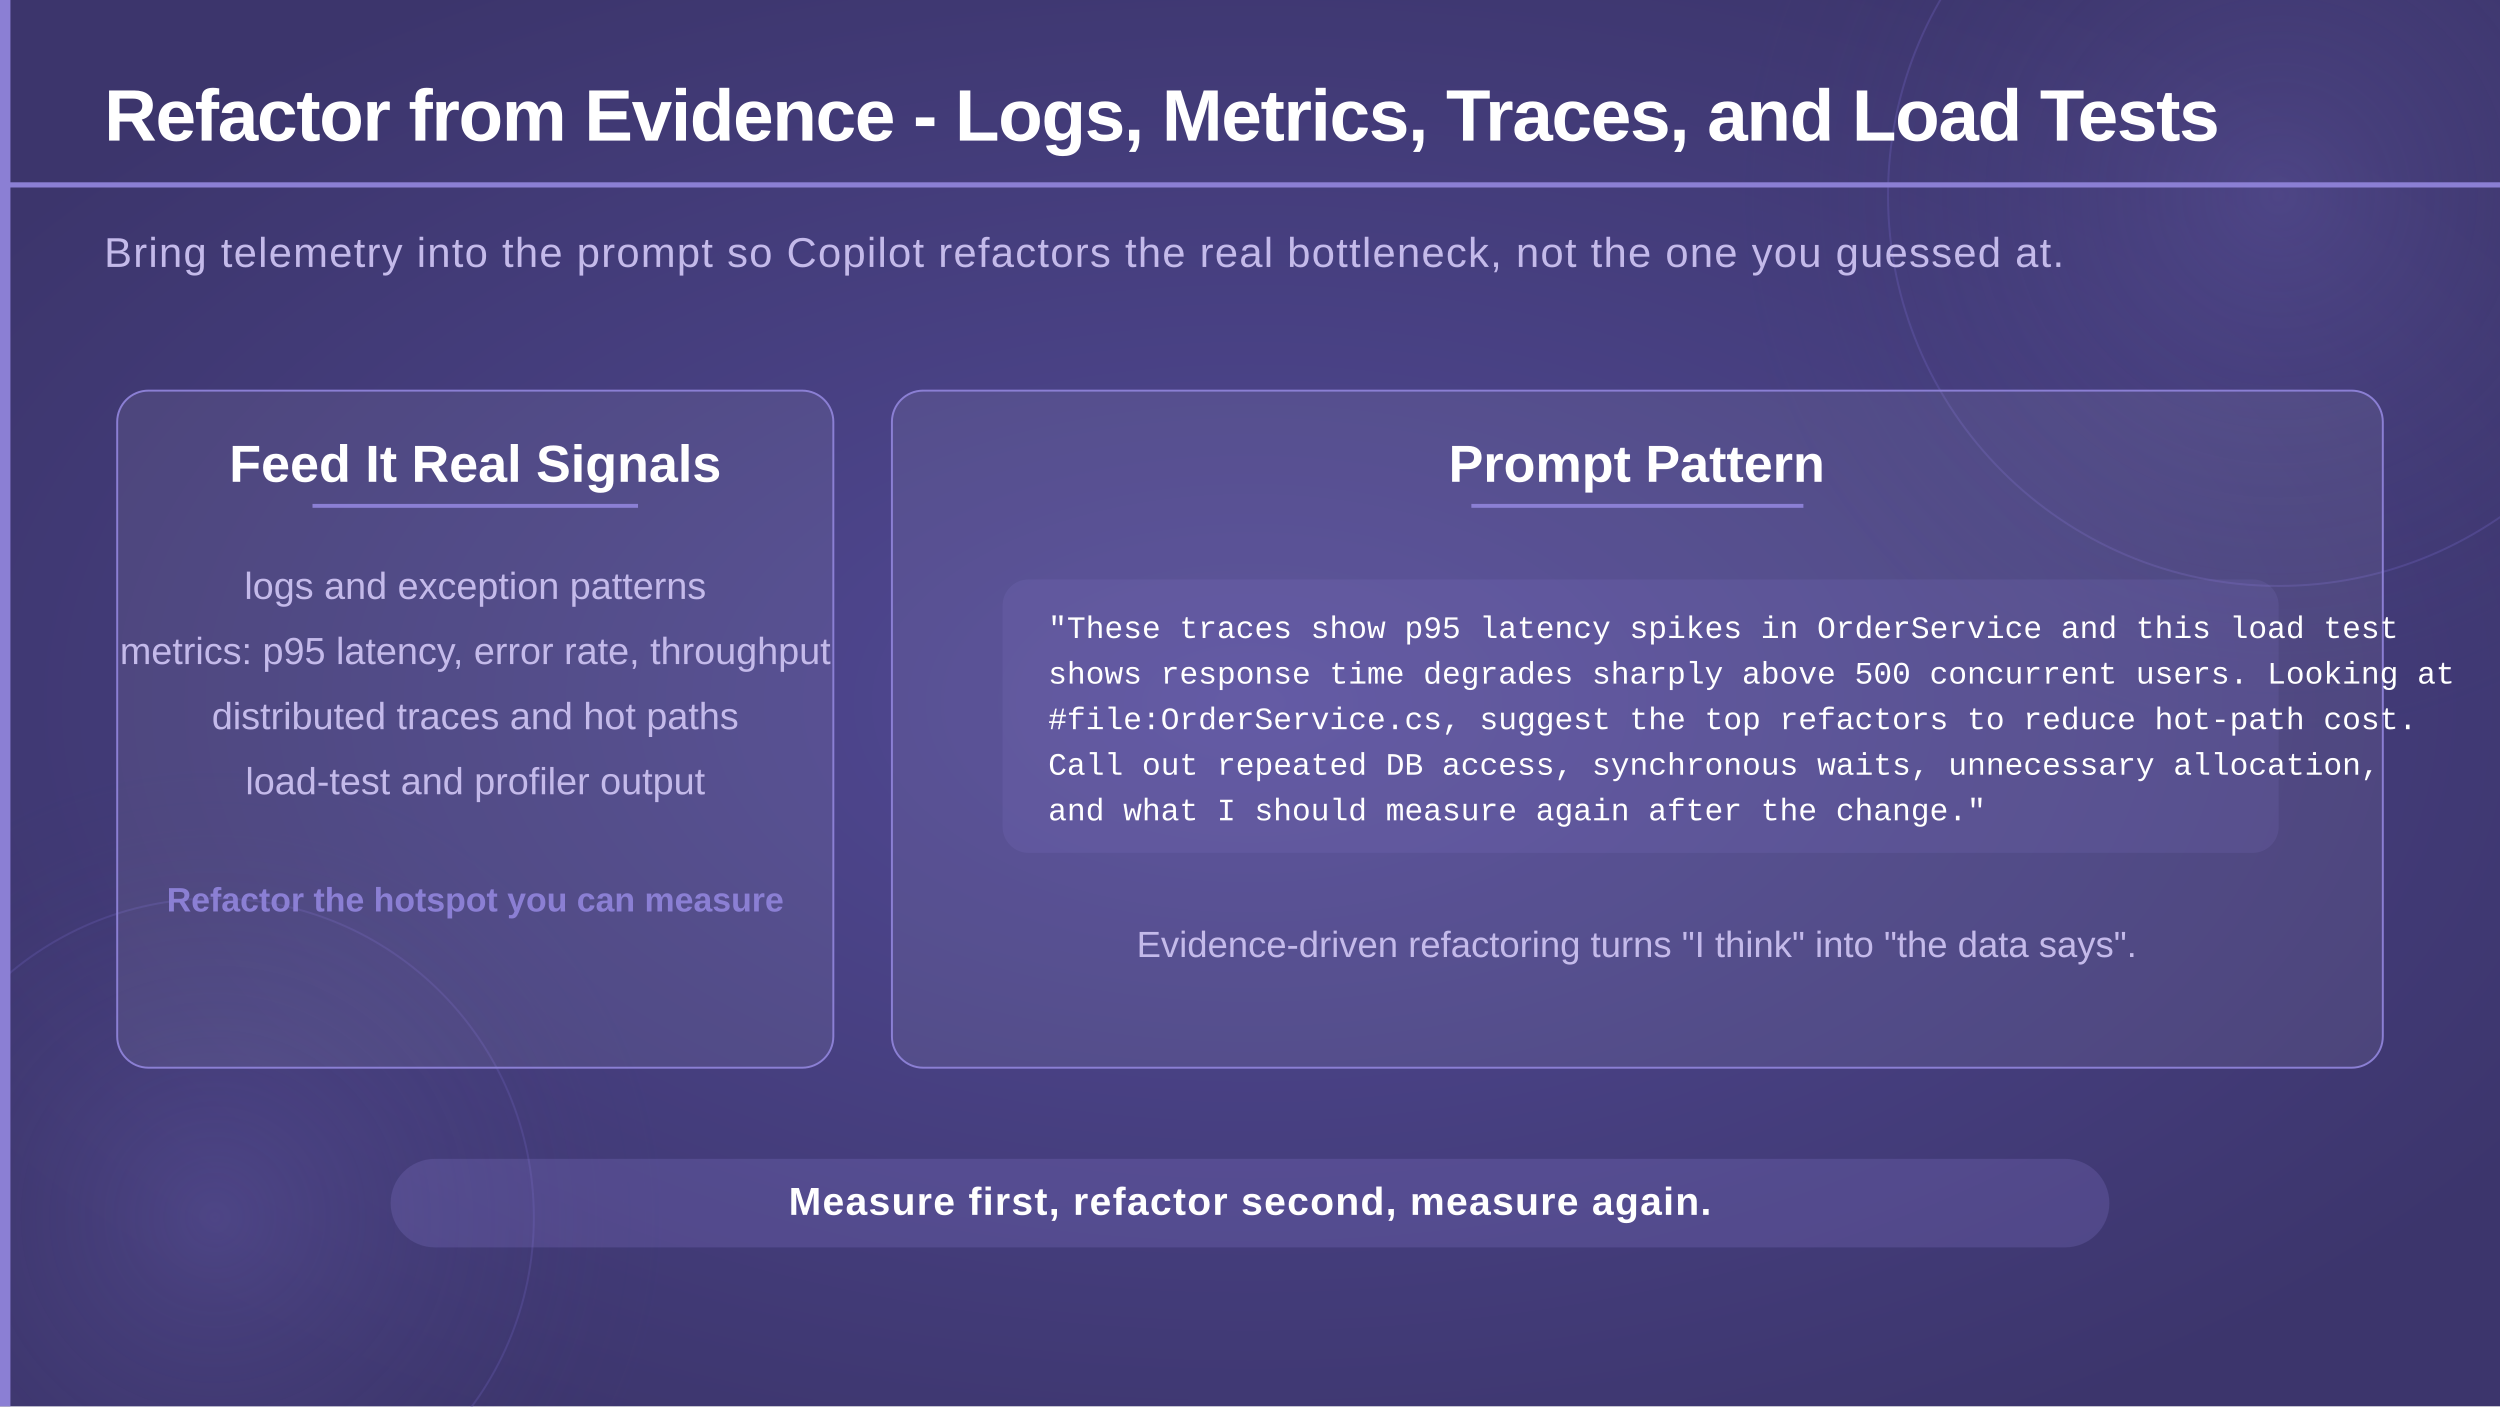
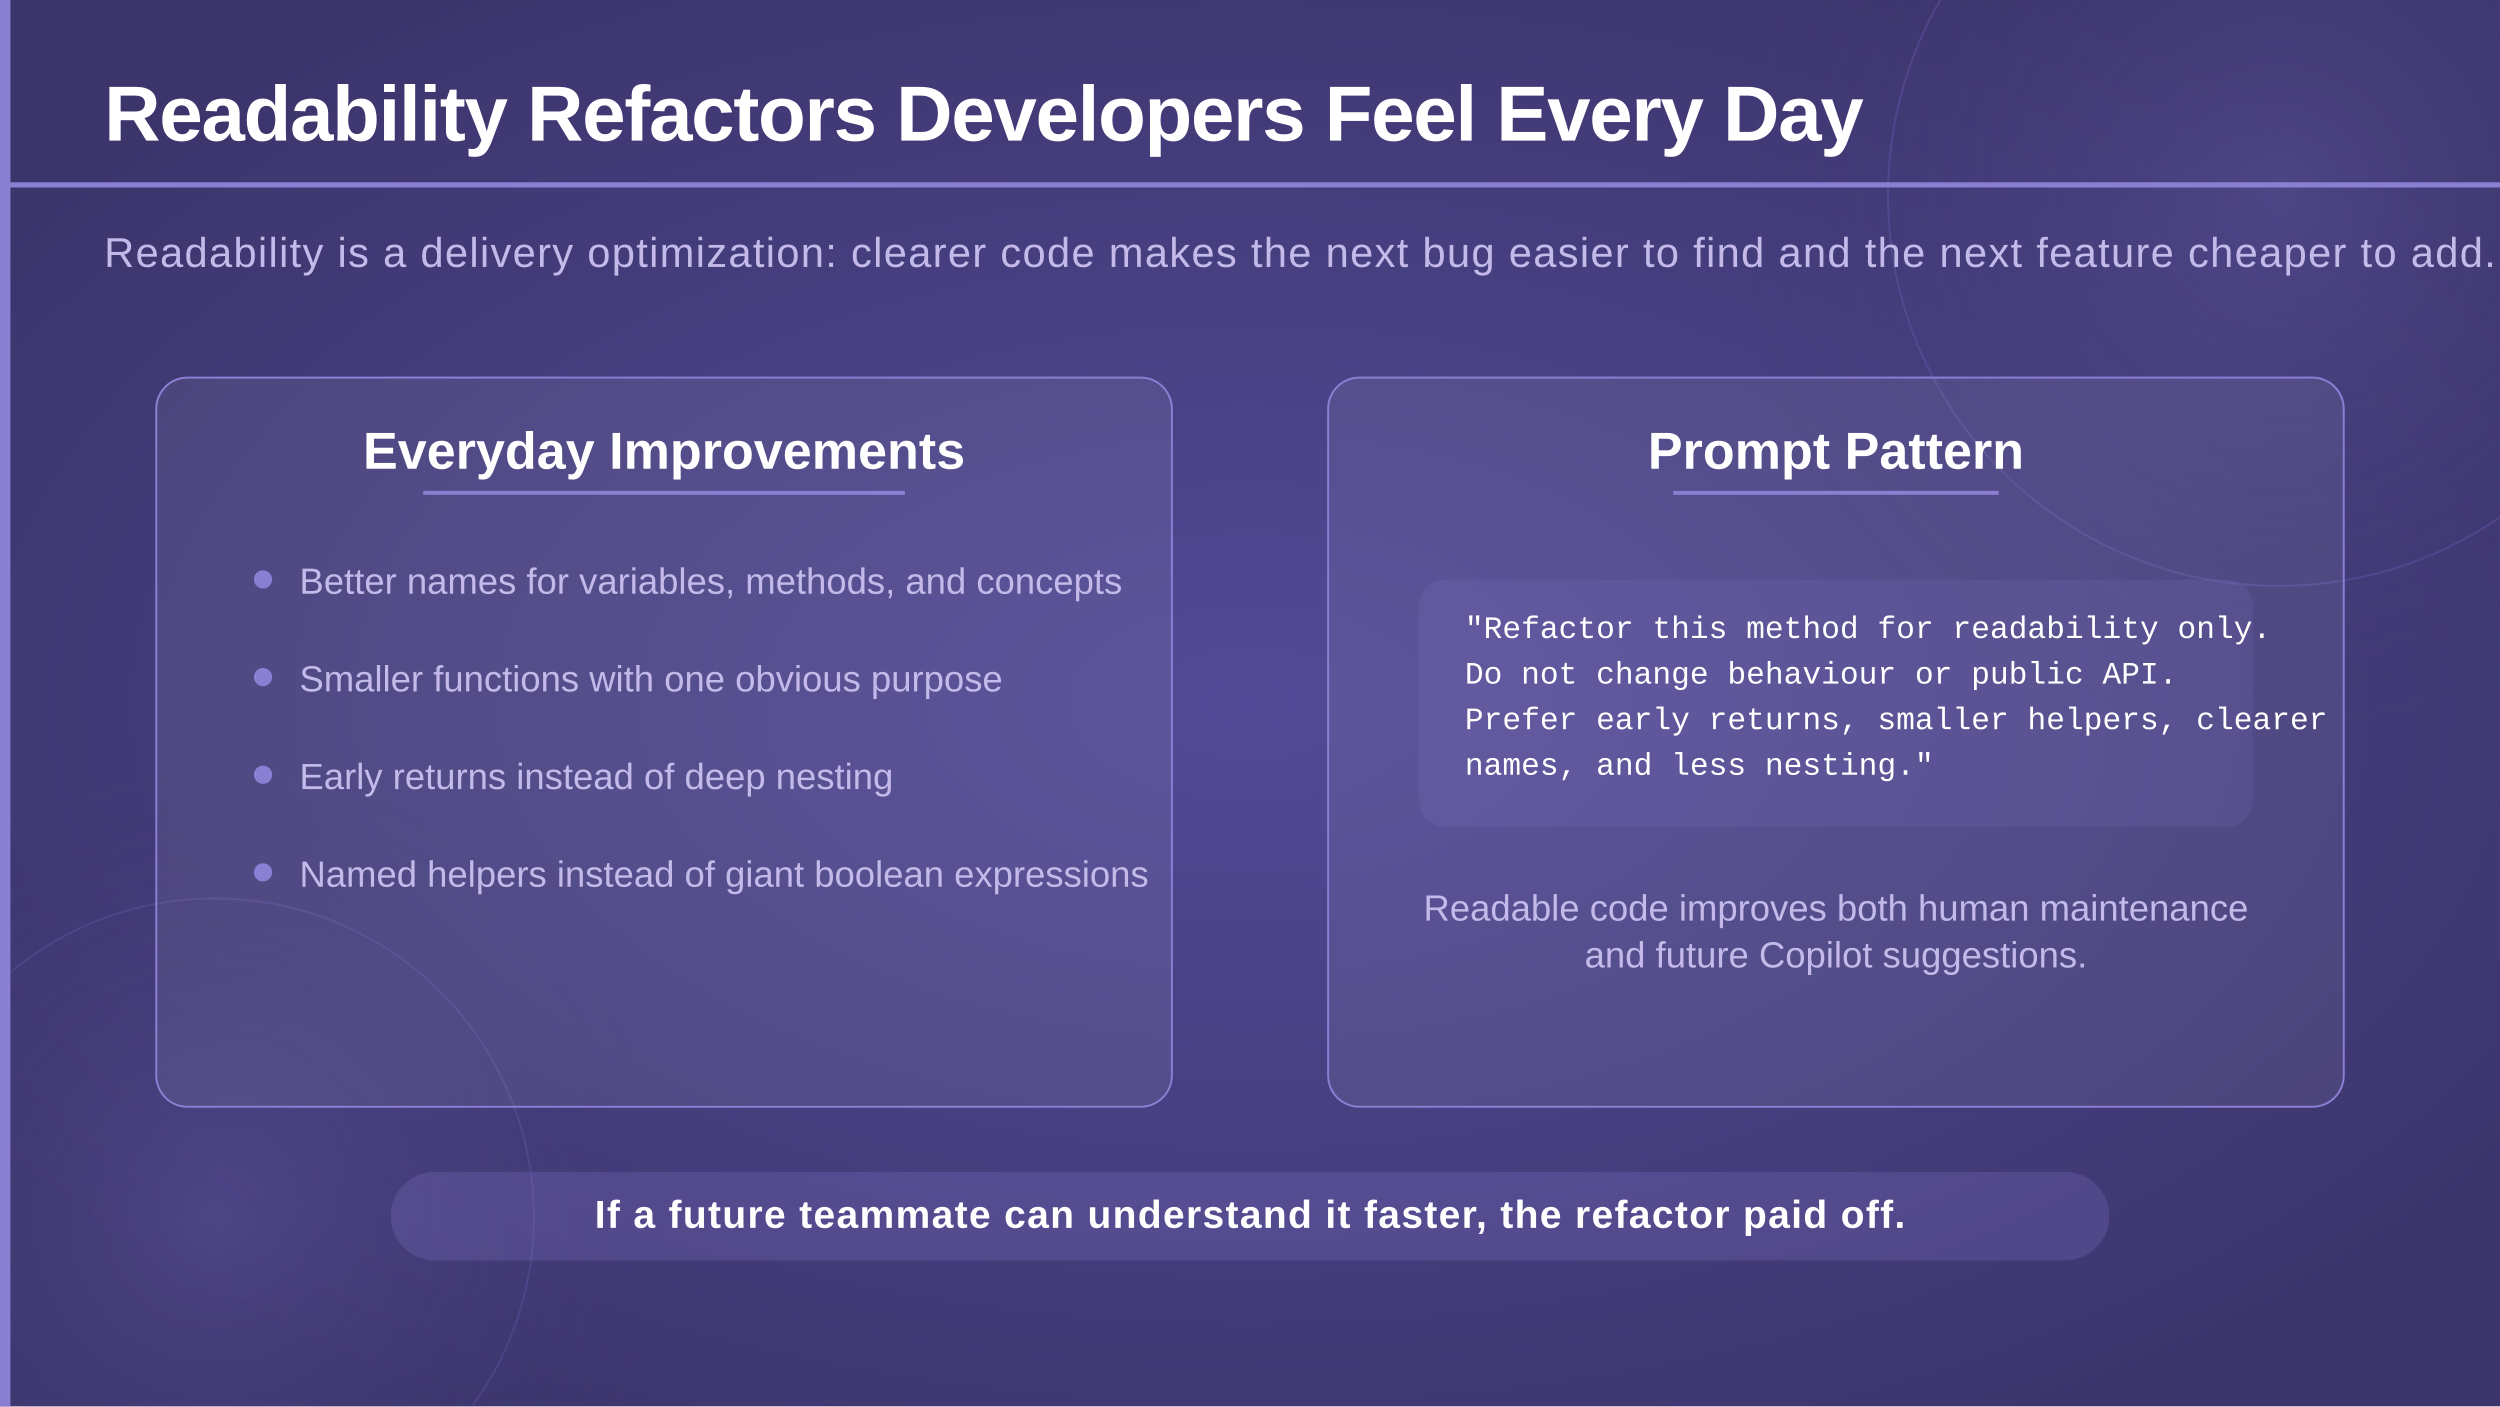
<svg xmlns="http://www.w3.org/2000/svg" viewBox="0 0 1920 1080" width="1920" height="1080">
  <defs>
    <radialGradient id="bgGlow" cx="50%" cy="50%" r="60%">
      <stop offset="0%" stop-color="#524a96" stop-opacity="1" />
      <stop offset="100%" stop-color="#3c356c" stop-opacity="1" />
    </radialGradient>
    <radialGradient id="circleGlow" cx="50%" cy="50%" r="50%">
      <stop offset="0%" stop-color="#7c70c8" stop-opacity="0.25" />
      <stop offset="100%" stop-color="#3c356c" stop-opacity="0" />
    </radialGradient>
  </defs>
  <rect width="1920" height="1080" fill="url(#bgGlow)" />
  <circle cx="1750" cy="150" r="420" fill="url(#circleGlow)" />
  <circle cx="1750" cy="150" r="300" fill="none" stroke="#6a5fb8" stroke-width="1.5" opacity="0.35" />
  <circle cx="165" cy="935" r="350" fill="url(#circleGlow)" />
  <circle cx="165" cy="935" r="245" fill="none" stroke="#6a5fb8" stroke-width="1.5" opacity="0.3" />
  <rect x="0" y="0" width="8" height="1080" fill="#8b7fd4" />
-   <text x="80" y="108" font-family="'Segoe UI', 'Helvetica Neue', Arial, sans-serif" font-size="56" font-weight="700" fill="#ffffff" letter-spacing="-1">Refactor from Evidence - Logs, Metrics, Traces, and Load Tests</text>
+   <text x="80" y="108" font-family="'Segoe UI', 'Helvetica Neue', Arial, sans-serif" font-size="60" font-weight="700" fill="#ffffff" letter-spacing="-1">Readability Refactors Developers Feel Every Day</text>
  <rect x="0" y="140" width="1920" height="4" fill="#8b7fd4" />
-   <text x="80" y="205" font-family="'Segoe UI', 'Helvetica Neue', Arial, sans-serif" font-size="32" font-weight="300" fill="#c4baea" letter-spacing="1">Bring telemetry into the prompt so Copilot refactors the real bottleneck, not the one you guessed at.</text>
-   <rect x="90" y="300" width="550" height="520" rx="24" fill="#ffffff" fill-opacity="0.07" stroke="#8b7fd4" stroke-width="1.5" />
-   <text x="365" y="370" text-anchor="middle" font-family="'Segoe UI', 'Helvetica Neue', Arial, sans-serif" font-size="40" font-weight="700" fill="#ffffff">Feed It Real Signals</text>
-   <rect x="240" y="387" width="250" height="3" fill="#8b7fd4" />
-   <text x="365" y="460" text-anchor="middle" font-family="'Segoe UI', 'Helvetica Neue', Arial, sans-serif" font-size="29" font-weight="300" fill="#c4baea">logs and exception patterns</text>
-   <text x="365" y="510" text-anchor="middle" font-family="'Segoe UI', 'Helvetica Neue', Arial, sans-serif" font-size="29" font-weight="300" fill="#c4baea">metrics: p95 latency, error rate, throughput</text>
-   <text x="365" y="560" text-anchor="middle" font-family="'Segoe UI', 'Helvetica Neue', Arial, sans-serif" font-size="29" font-weight="300" fill="#c4baea">distributed traces and hot paths</text>
-   <text x="365" y="610" text-anchor="middle" font-family="'Segoe UI', 'Helvetica Neue', Arial, sans-serif" font-size="29" font-weight="300" fill="#c4baea">load-test and profiler output</text>
-   <text x="365" y="700" text-anchor="middle" font-family="'Segoe UI', 'Helvetica Neue', Arial, sans-serif" font-size="26" font-weight="700" fill="#8b7fd4">Refactor the hotspot you can measure</text>
-   <rect x="685" y="300" width="1145" height="520" rx="24" fill="#ffffff" fill-opacity="0.07" stroke="#8b7fd4" stroke-width="1.5" />
-   <text x="1257" y="370" text-anchor="middle" font-family="'Segoe UI', 'Helvetica Neue', Arial, sans-serif" font-size="40" font-weight="700" fill="#ffffff">Prompt Pattern</text>
-   <rect x="1130" y="387" width="255" height="3" fill="#8b7fd4" />
-   <rect x="770" y="445" width="980" height="210" rx="20" fill="#8b7fd4" opacity="0.14" />
-   <text x="805" y="490" font-family="'Consolas', 'Courier New', monospace" font-size="24" fill="#ffffff">"These traces show p95 latency spikes in OrderService and this load test</text>
-   <text x="805" y="525" font-family="'Consolas', 'Courier New', monospace" font-size="24" fill="#ffffff">shows response time degrades sharply above 500 concurrent users. Looking at</text>
-   <text x="805" y="560" font-family="'Consolas', 'Courier New', monospace" font-size="24" fill="#ffffff">#file:OrderService.cs, suggest the top refactors to reduce hot-path cost.</text>
-   <text x="805" y="595" font-family="'Consolas', 'Courier New', monospace" font-size="24" fill="#ffffff">Call out repeated DB access, synchronous waits, unnecessary allocation,</text>
-   <text x="805" y="630" font-family="'Consolas', 'Courier New', monospace" font-size="24" fill="#ffffff">and what I should measure again after the change."</text>
-   <text x="1257" y="735" text-anchor="middle" font-family="'Segoe UI', 'Helvetica Neue', Arial, sans-serif" font-size="28" font-weight="300" fill="#c4baea">Evidence-driven refactoring turns "I think" into "the data says".</text>
-   <rect x="300" y="890" width="1320" height="68" rx="34" fill="#8b7fd4" opacity="0.22" />
-   <text x="960" y="933" text-anchor="middle" font-family="'Segoe UI', 'Helvetica Neue', Arial, sans-serif" font-size="30" font-weight="600" fill="#ffffff" letter-spacing="1">Measure first, refactor second, measure again.</text>
+   <text x="80" y="205" font-family="'Segoe UI', 'Helvetica Neue', Arial, sans-serif" font-size="32" font-weight="300" fill="#c4baea" letter-spacing="1">Readability is a delivery optimization: clearer code makes the next bug easier to find and the next feature cheaper to add.</text>
+   <rect x="120" y="290" width="780" height="560" rx="24" fill="#ffffff" fill-opacity="0.07" stroke="#8b7fd4" stroke-width="1.5" />
+   <text x="510" y="360" text-anchor="middle" font-family="'Segoe UI', 'Helvetica Neue', Arial, sans-serif" font-size="40" font-weight="700" fill="#ffffff">Everyday Improvements</text>
+   <rect x="325" y="377" width="370" height="3" fill="#8b7fd4" />
+   <circle cx="202" cy="445" r="7" fill="#8b7fd4" />
+   <text x="230" y="456" font-family="'Segoe UI', 'Helvetica Neue', Arial, sans-serif" font-size="28" font-weight="300" fill="#c4baea">Better names for variables, methods, and concepts</text>
+   <circle cx="202" cy="520" r="7" fill="#8b7fd4" />
+   <text x="230" y="531" font-family="'Segoe UI', 'Helvetica Neue', Arial, sans-serif" font-size="28" font-weight="300" fill="#c4baea">Smaller functions with one obvious purpose</text>
+   <circle cx="202" cy="595" r="7" fill="#8b7fd4" />
+   <text x="230" y="606" font-family="'Segoe UI', 'Helvetica Neue', Arial, sans-serif" font-size="28" font-weight="300" fill="#c4baea">Early returns instead of deep nesting</text>
+   <circle cx="202" cy="670" r="7" fill="#8b7fd4" />
+   <text x="230" y="681" font-family="'Segoe UI', 'Helvetica Neue', Arial, sans-serif" font-size="28" font-weight="300" fill="#c4baea">Named helpers instead of giant boolean expressions</text>
+   <rect x="1020" y="290" width="780" height="560" rx="24" fill="#ffffff" fill-opacity="0.07" stroke="#8b7fd4" stroke-width="1.5" />
+   <text x="1410" y="360" text-anchor="middle" font-family="'Segoe UI', 'Helvetica Neue', Arial, sans-serif" font-size="40" font-weight="700" fill="#ffffff">Prompt Pattern</text>
+   <rect x="1285" y="377" width="250" height="3" fill="#8b7fd4" />
+   <rect x="1090" y="445" width="640" height="190" rx="20" fill="#8b7fd4" opacity="0.14" />
+   <text x="1125" y="490" font-family="'Consolas', 'Courier New', monospace" font-size="24" fill="#ffffff">"Refactor this method for readability only.</text>
+   <text x="1125" y="525" font-family="'Consolas', 'Courier New', monospace" font-size="24" fill="#ffffff">Do not change behaviour or public API.</text>
+   <text x="1125" y="560" font-family="'Consolas', 'Courier New', monospace" font-size="24" fill="#ffffff">Prefer early returns, smaller helpers, clearer</text>
+   <text x="1125" y="595" font-family="'Consolas', 'Courier New', monospace" font-size="24" fill="#ffffff">names, and less nesting."</text>
+   <text x="1410" y="707" text-anchor="middle" font-family="'Segoe UI', 'Helvetica Neue', Arial, sans-serif" font-size="28" font-weight="300" fill="#c4baea">Readable code improves both human maintenance</text>
+   <text x="1410" y="743" text-anchor="middle" font-family="'Segoe UI', 'Helvetica Neue', Arial, sans-serif" font-size="28" font-weight="300" fill="#c4baea">and future Copilot suggestions.</text>
+   <rect x="300" y="900" width="1320" height="68" rx="34" fill="#8b7fd4" opacity="0.22" />
+   <text x="960" y="943" text-anchor="middle" font-family="'Segoe UI', 'Helvetica Neue', Arial, sans-serif" font-size="30" font-weight="600" fill="#ffffff" letter-spacing="1">If a future teammate can understand it faster, the refactor paid off.</text>
</svg>
